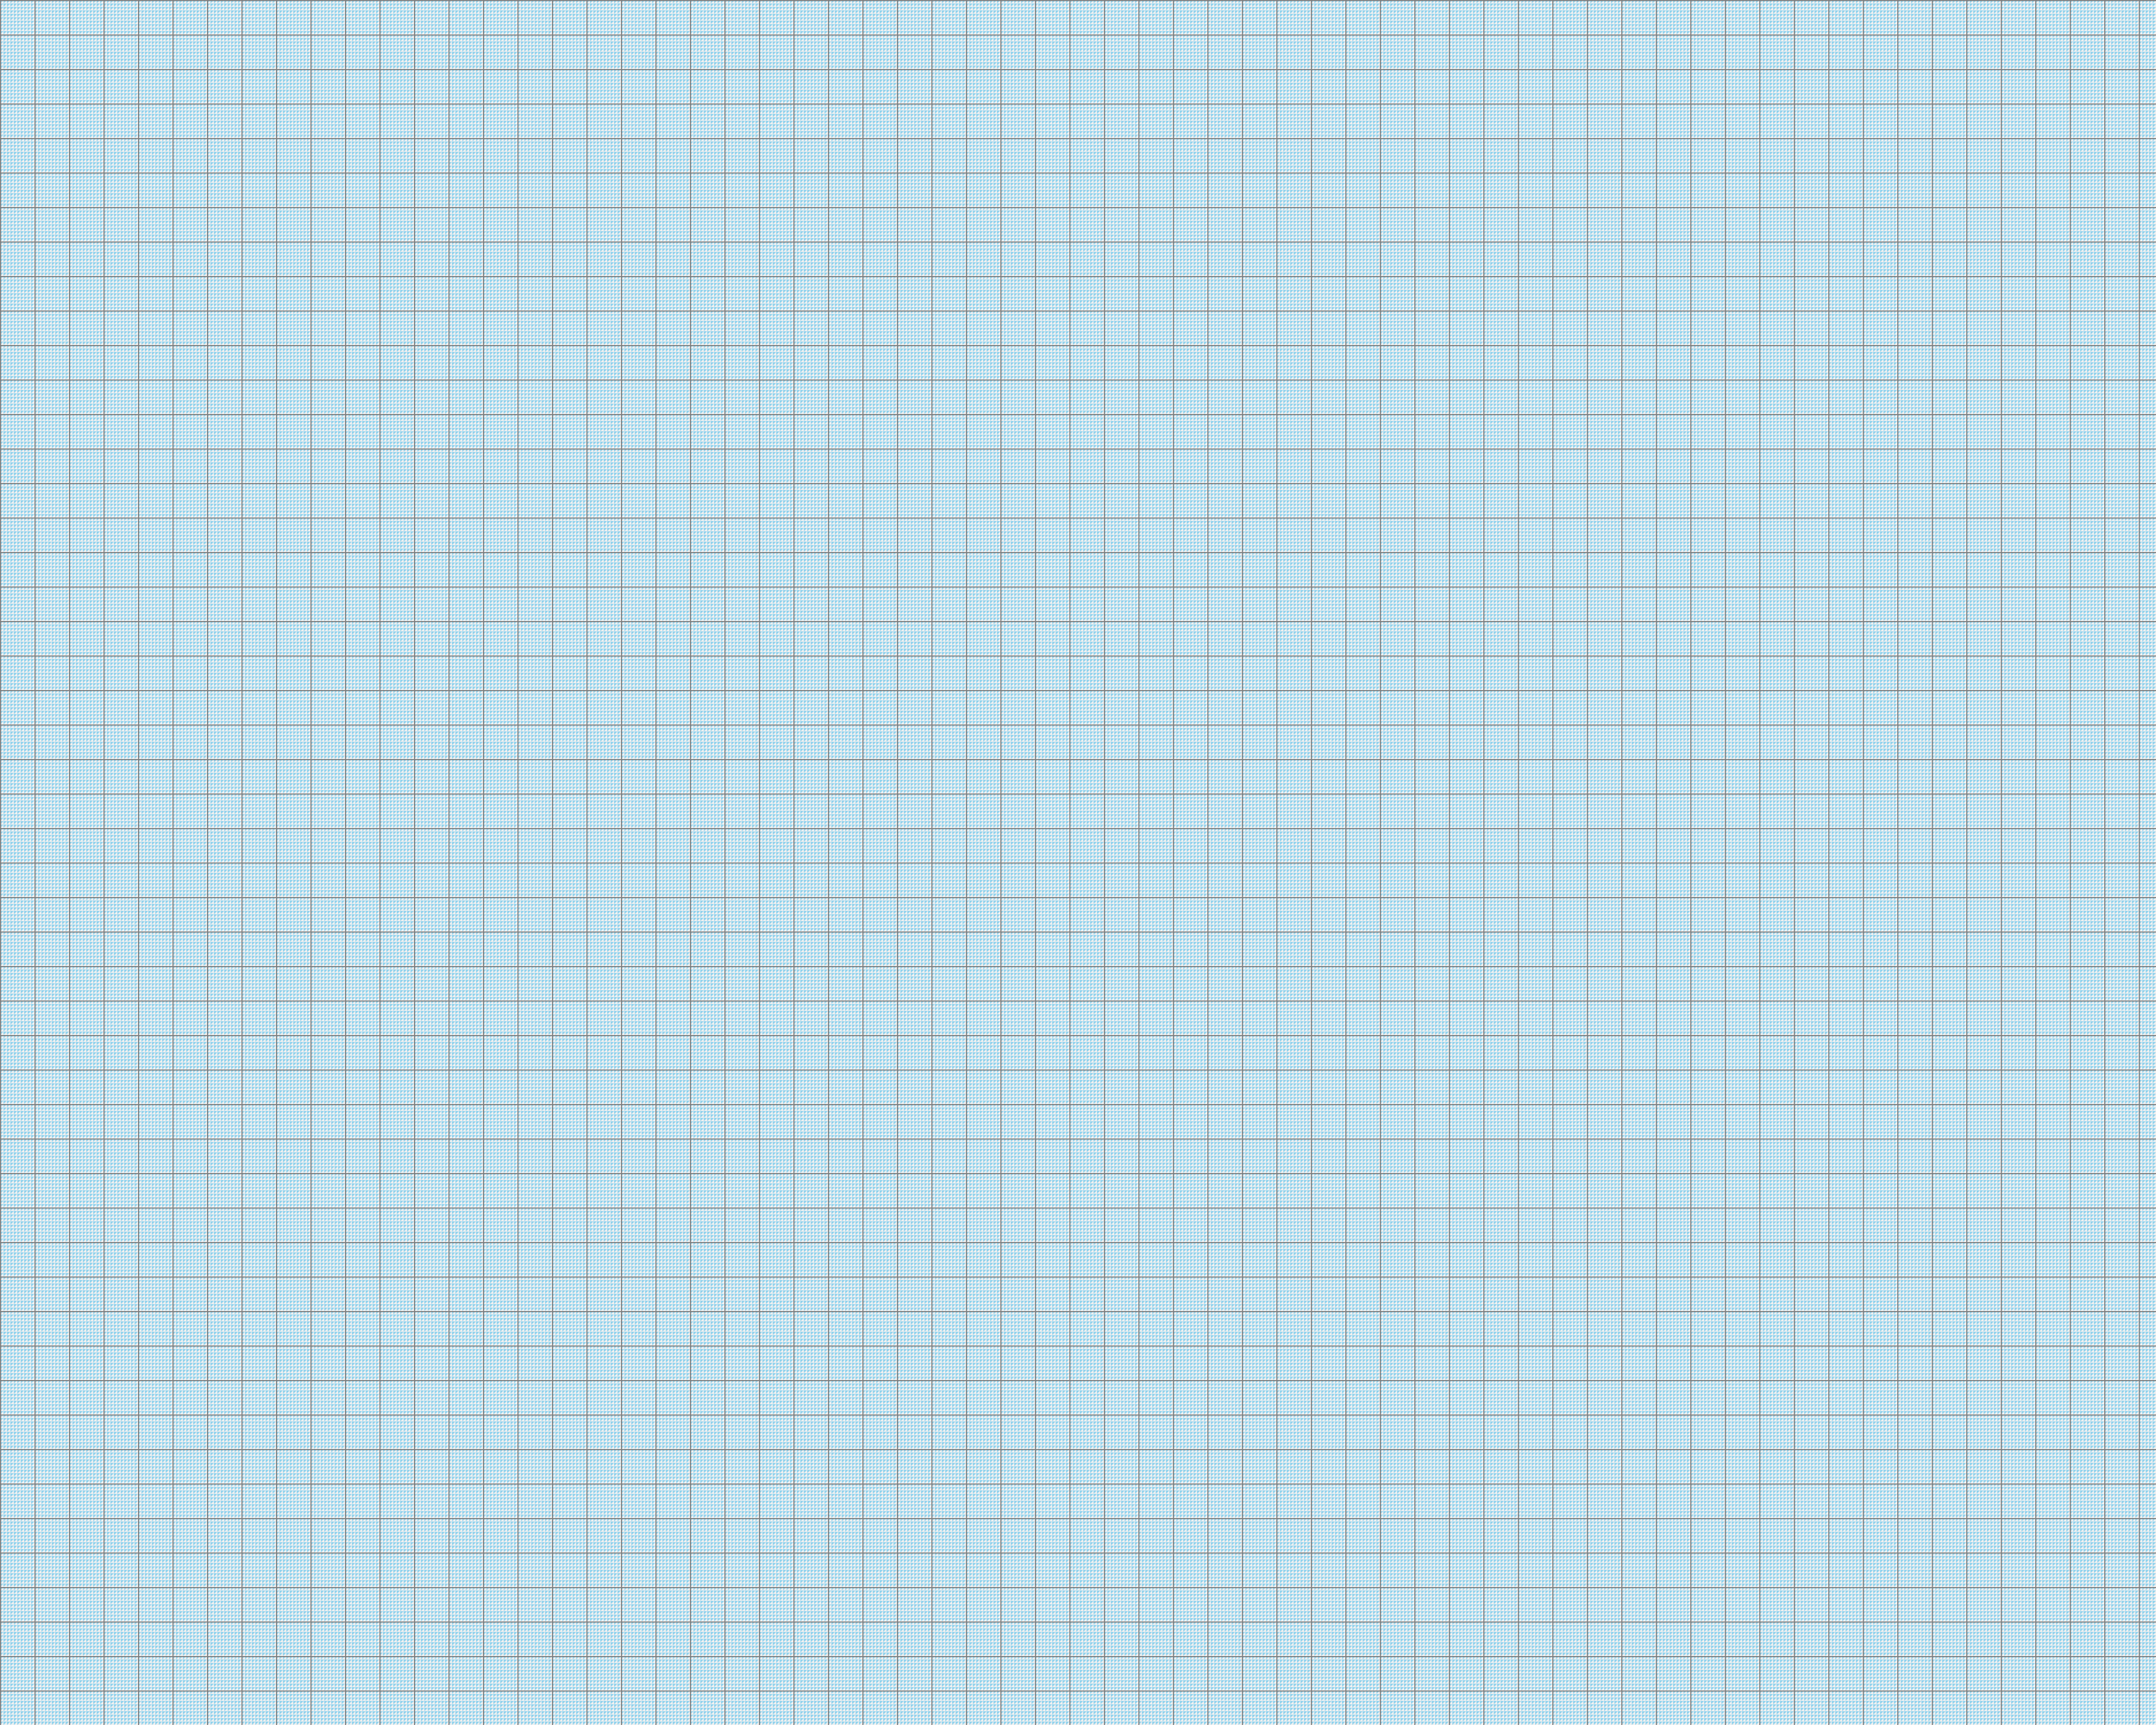
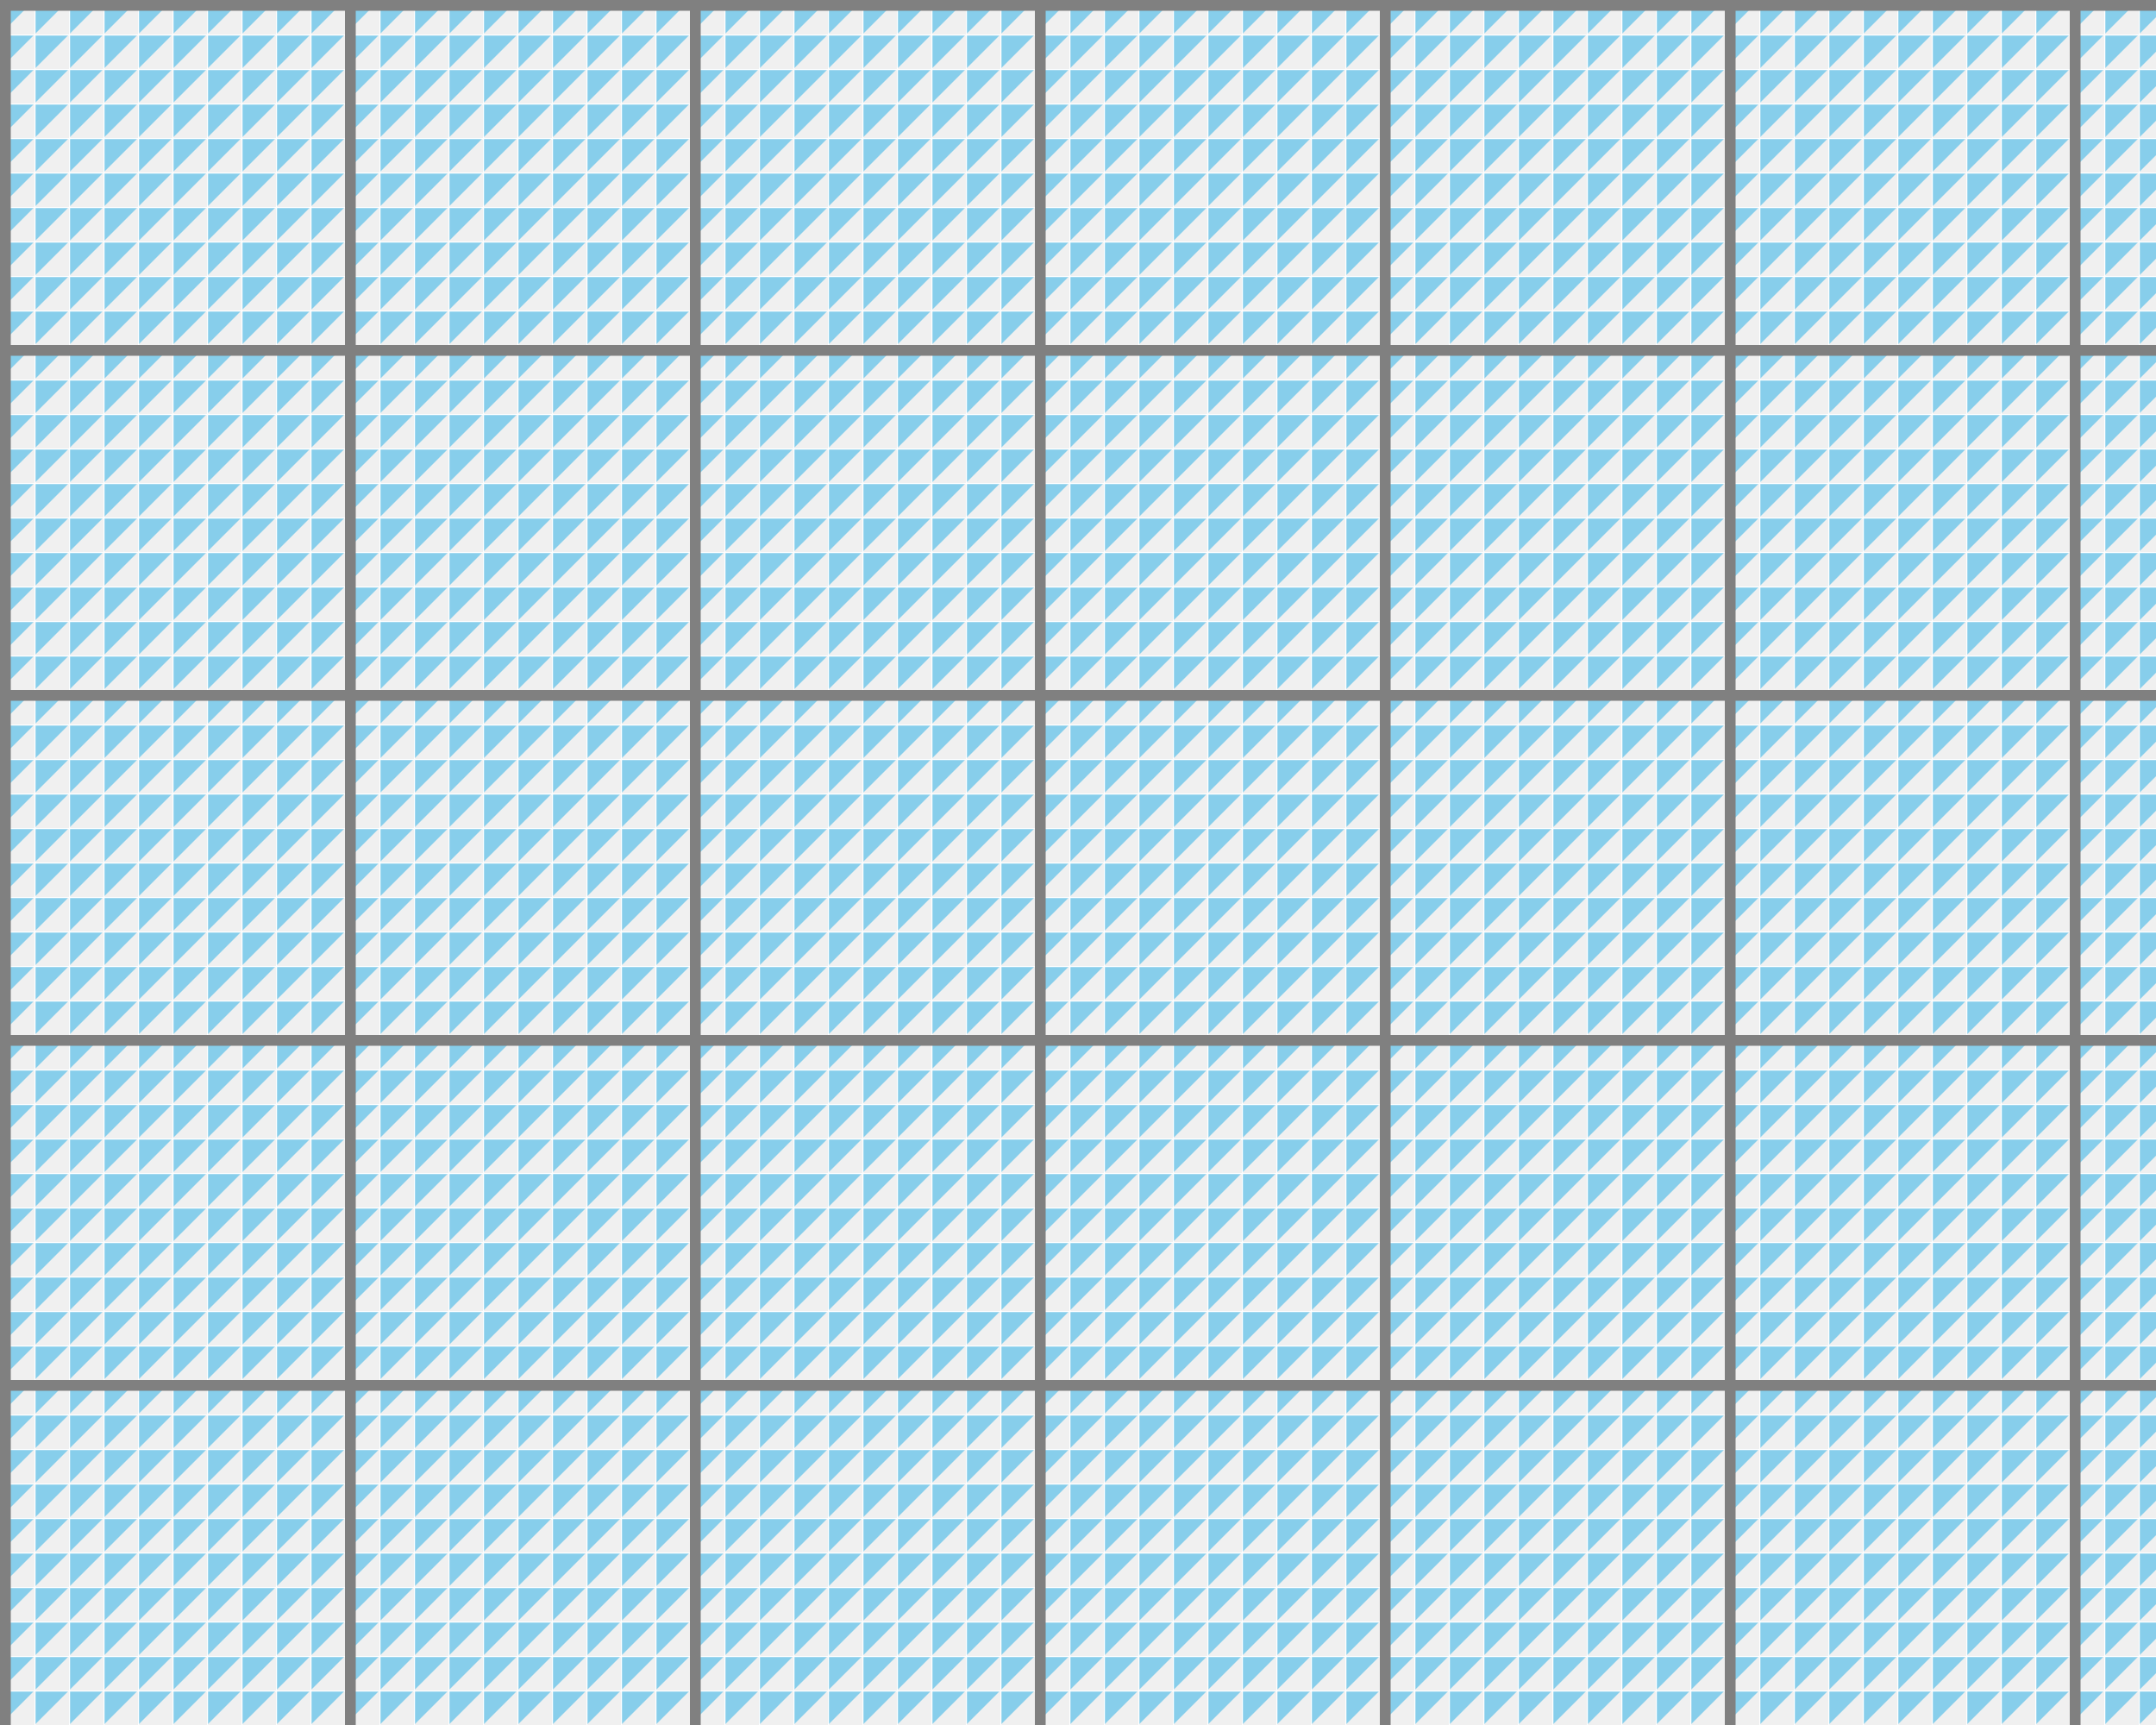
- <svg xmlns="http://www.w3.org/2000/svg" width="5000" height="4000">
+ <svg xmlns="http://www.w3.org/2000/svg" width="500" height="400">
  <defs>
    <pattern id="smallGrid" width="8" height="8" patternUnits="userSpaceOnUse">
      <path d="M 8 0 L 0 0 0 8" fill="skyblue" stroke="white" stroke-width="0.5" />
    </pattern>
    <pattern id="grid" width="80" height="80" patternUnits="userSpaceOnUse">
      <rect width="80" height="80" fill="url(#smallGrid)" />
      <path d="M 80 0 L 0 0 0 80" fill="none" stroke="gray" stroke-width="5" />
    </pattern>
  </defs>
  <rect width="100%" height="100%" fill="url(#grid)" />
</svg>
